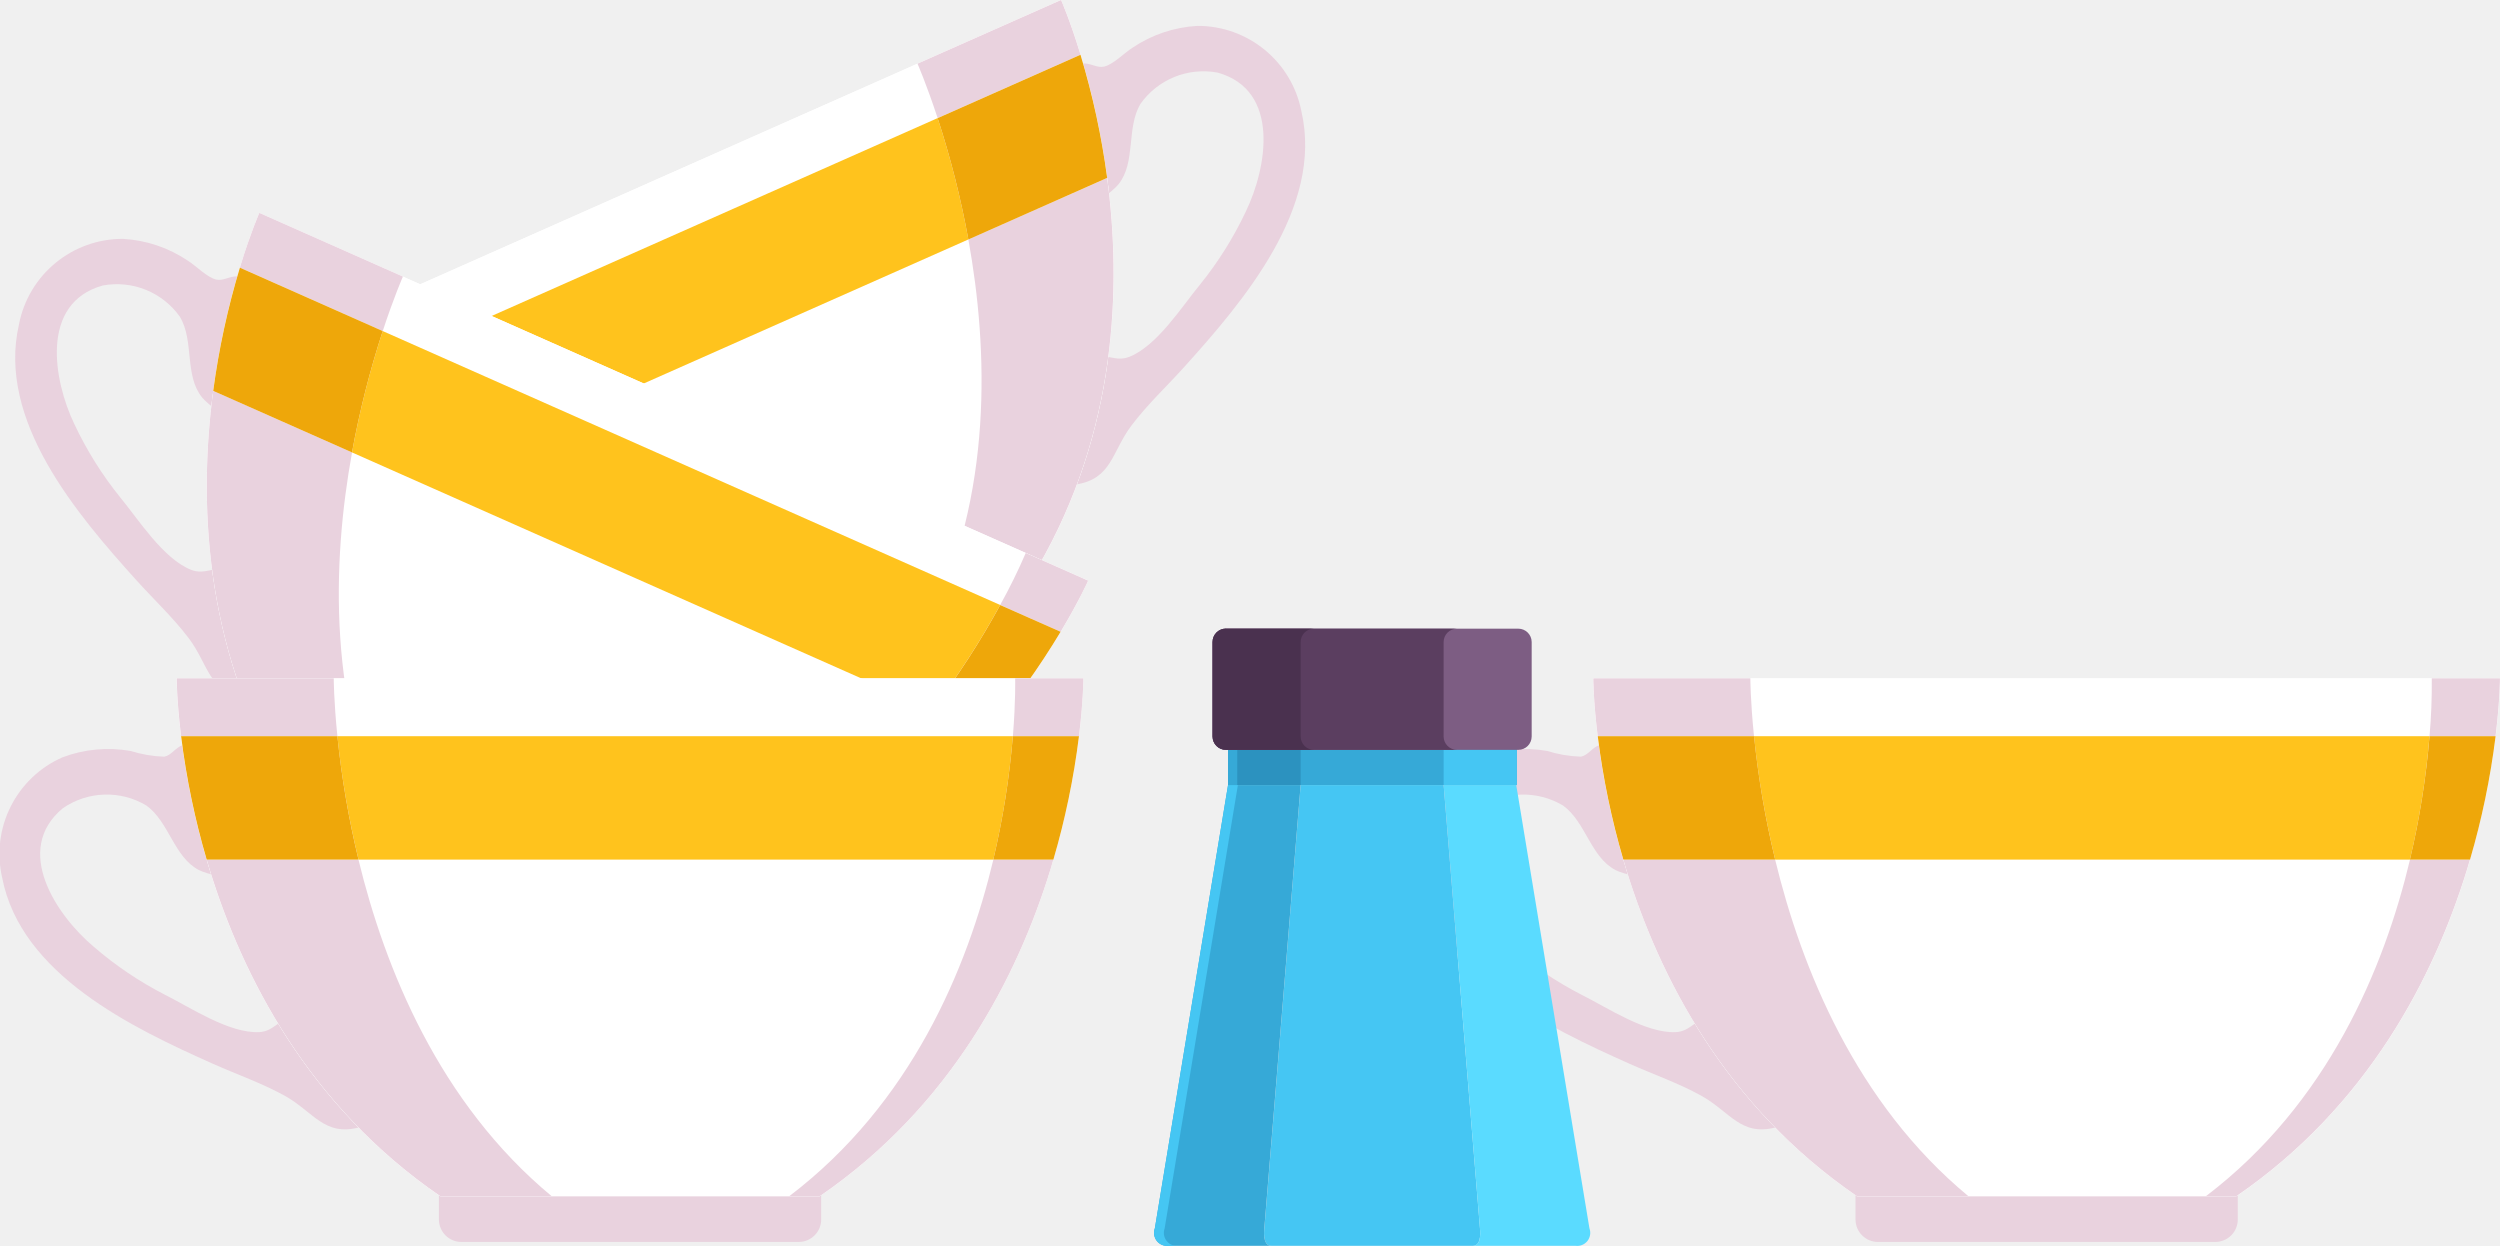
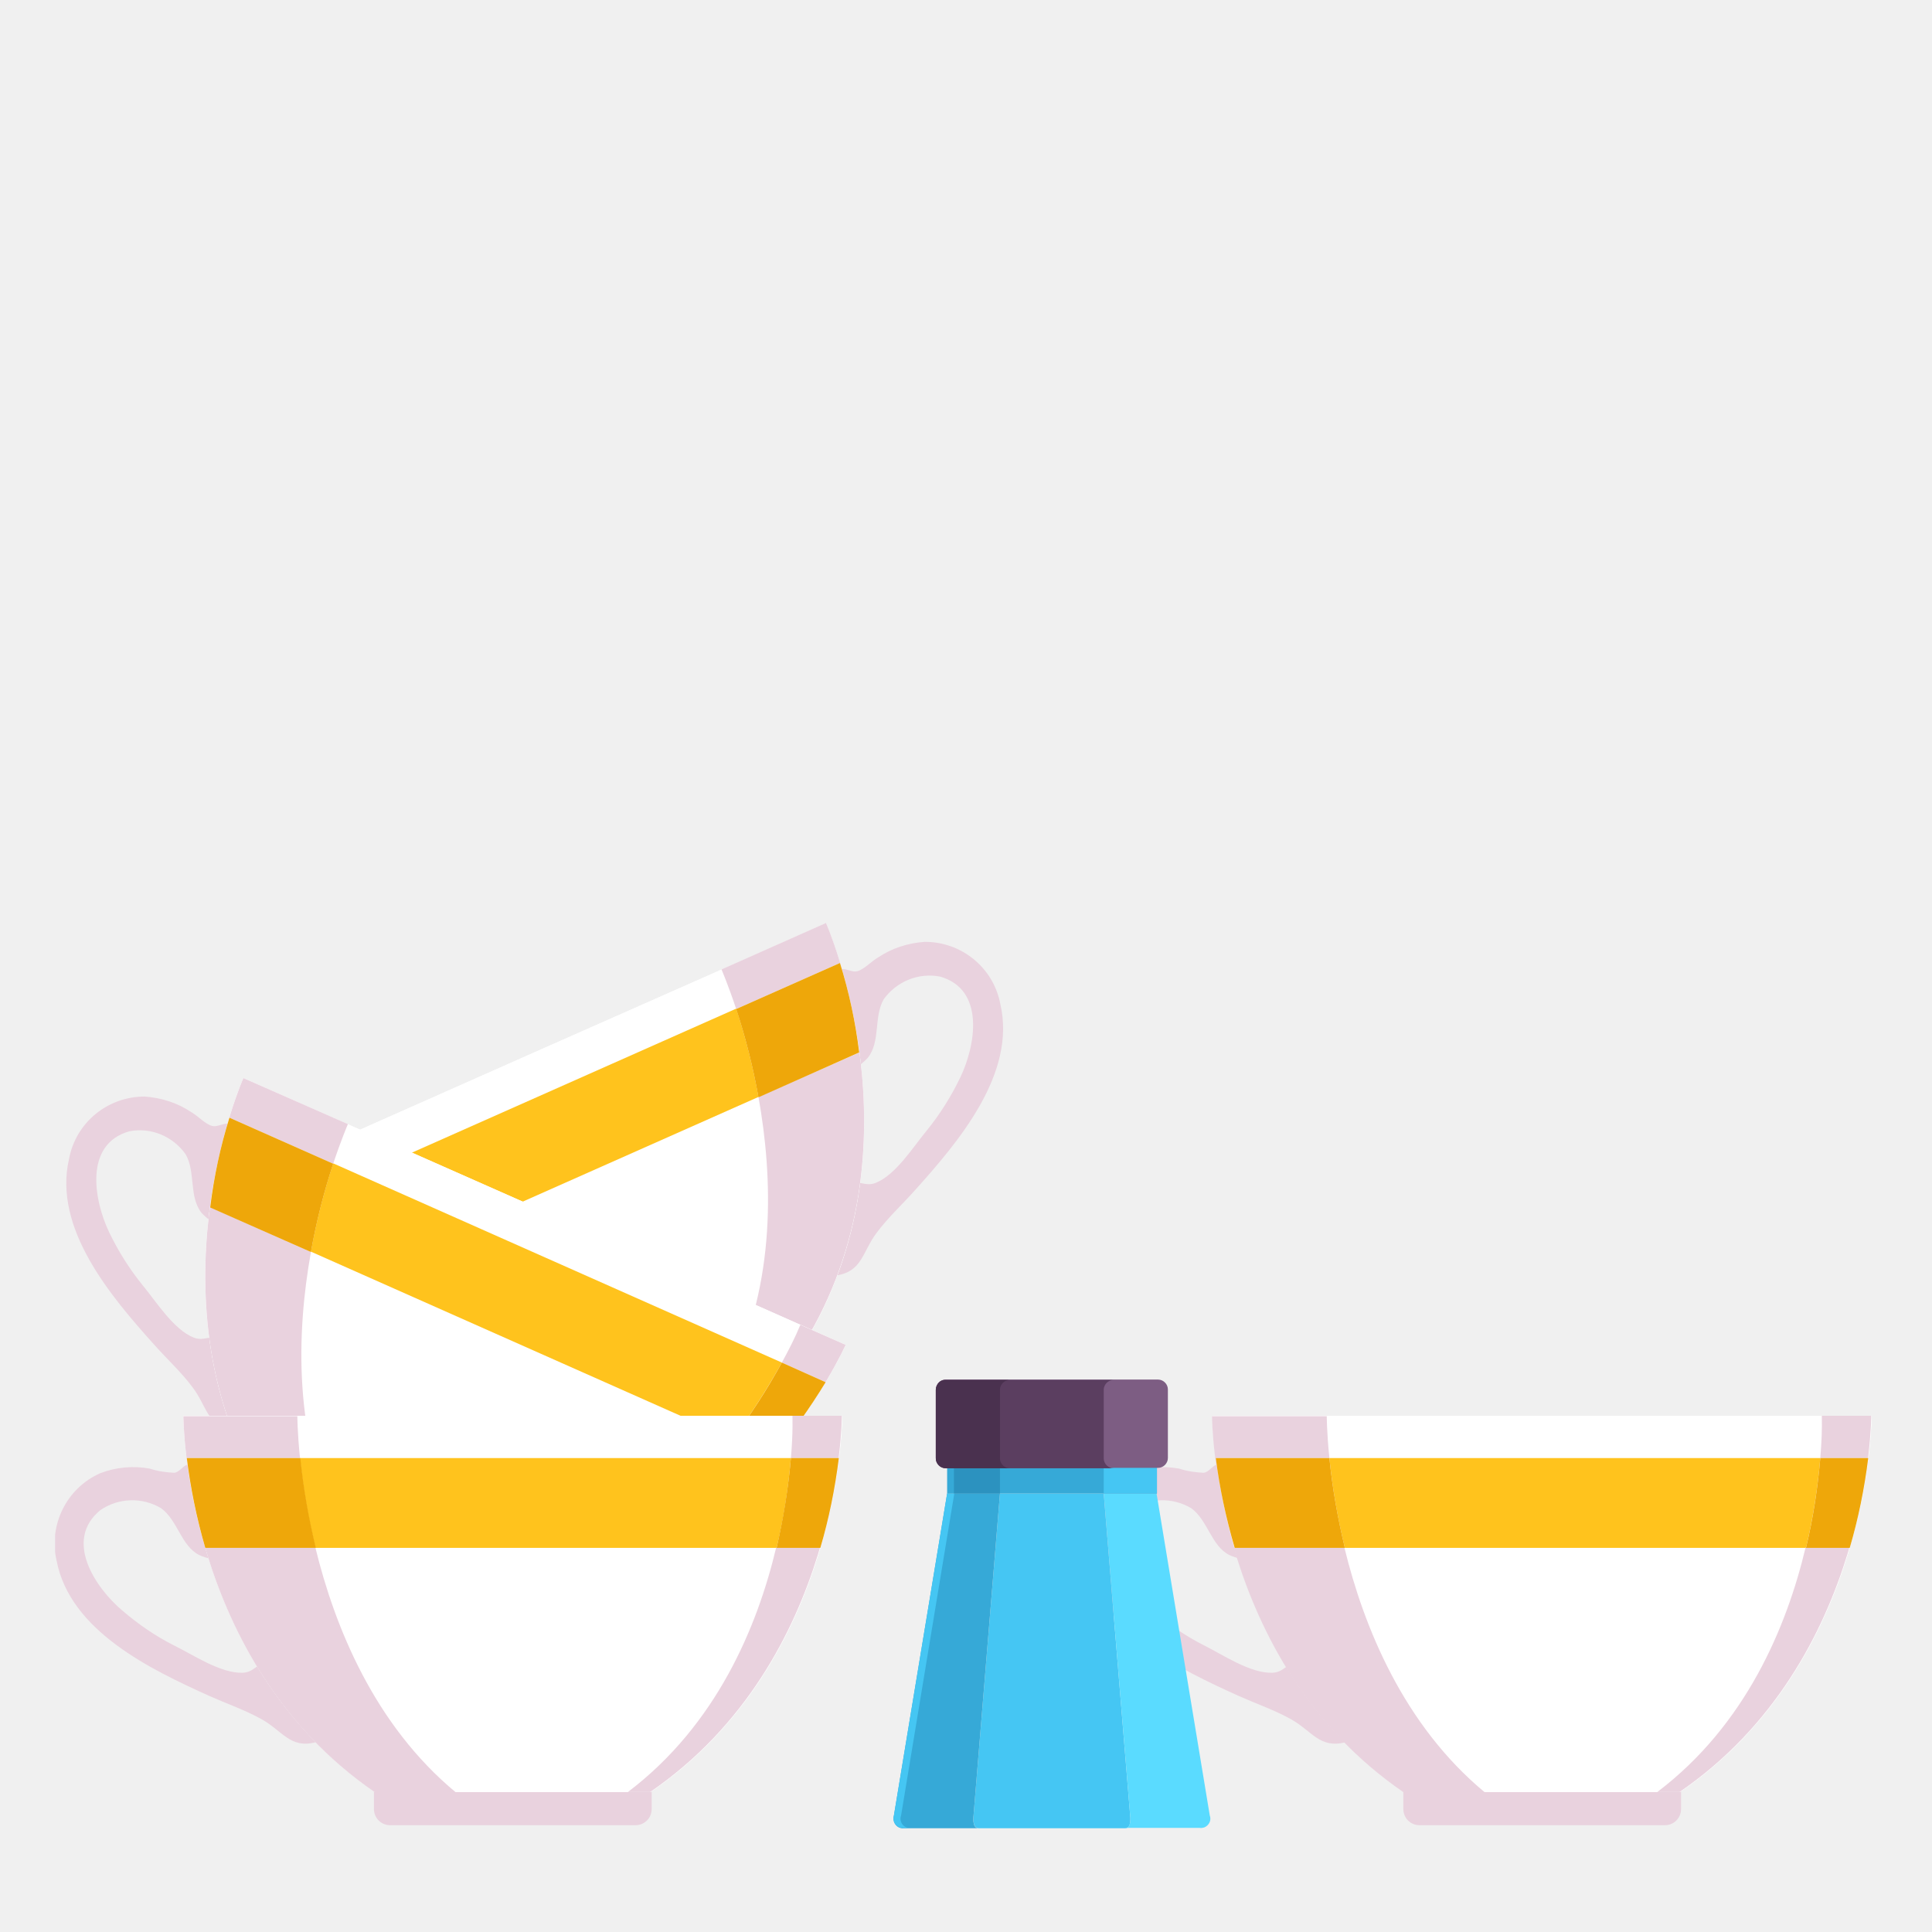
- <svg xmlns="http://www.w3.org/2000/svg" viewBox="0 0 185 92.189">
-   <defs>
-     <clipPath id="clip-path">
-       <rect id="Rectangle_11820" data-name="Rectangle 11820" width="185" height="92.189" fill="none" />
-     </clipPath>
-   </defs>
-   <g id="Group_18194" data-name="Group 18194" transform="translate(0 0)">
-     <g id="Group_18193" data-name="Group 18193" transform="translate(0 0)" clip-path="url(#clip-path)">
-       <path id="Path_22133" data-name="Path 22133" d="M27.328,3.406c.588-.043,1.059.354,1.585.234.686-.157,1.5-1.019,2.108-1.4A9.539,9.539,0,0,1,35.816.627a7.809,7.809,0,0,1,7.7,6.327c1.643,7.118-4.305,14.076-8.688,18.933-1.283,1.422-2.717,2.764-3.871,4.29-1.49,1.97-1.449,3.97-4.127,4.385q.286-3.9.579-7.8c.086-1.157-.191-1.425.729-1.668s1.634.422,2.644.022c2.068-.822,3.89-3.724,5.226-5.339a26.811,26.811,0,0,0,3.407-5.438c1.545-3.207,2.57-8.946-2.093-10.254A5.71,5.71,0,0,0,31.6,6.406c-1.056,1.794-.311,4.321-1.628,5.952-.351.437-1.988,1.8-2.644,1.539-.52-.209-1.563-3.37-1.726-3.936a7.648,7.648,0,0,1,1.73-6.555" transform="translate(52.788 1.289)" fill="#e9d2de" />
-       <path id="Path_22134" data-name="Path 22134" d="M42.55,19.144,19.725,29.269a1.665,1.665,0,0,1-2.191-.843l-1.206-2.717a1.667,1.667,0,0,1,.846-2.191L40,13.39a1.662,1.662,0,0,1,2.188.846l1.206,2.717a1.664,1.664,0,0,1-.843,2.191" transform="translate(33.627 27.521)" fill="#e9d2de" />
-       <path id="Path_22135" data-name="Path 22135" d="M36.945,13.295l-1.391.619L5.585,27.208S15.7,50.018,38.954,54.327c4.056-1.8,9.589-4.256,12.141-5.386l1.388-.619c2.551-1.129,8.085-3.585,12.141-5.386C77.035,22.81,66.916,0,66.916,0Z" transform="translate(11.603 -0.001)" fill="#fff" />
-       <path id="Path_22136" data-name="Path 22136" d="M36.945,13.295l-1.391.619L5.585,27.208S15.7,50.018,38.954,54.327c4.056-1.8,9.589-4.256,12.141-5.386l1.388-.619c2.551-1.129,8.085-3.585,12.141-5.386C77.035,22.81,66.916,0,66.916,0Z" transform="translate(11.603 -0.001)" fill="#fff" />
-       <path id="Path_22137" data-name="Path 22137" d="M7.7,23.111a61.3,61.3,0,0,0,5.029,7.758L55.665,11.82A68.476,68.476,0,0,0,53.39,2.84Z" transform="translate(15.995 5.899)" fill="#ffc31d" />
-       <path id="Path_22138" data-name="Path 22138" d="M7.624,14.011l4.465-1.982A42.885,42.885,0,0,1,10.2,8.176L5.584,10.223S15.7,33.036,38.953,37.341c.656-.289,1.351-.6,2.062-.914-11.02-2.61-18.874-10.051-23.9-16.64l-4.065,1.8a57.44,57.44,0,0,1-5.429-7.58" transform="translate(11.601 16.984)" fill="#e9d2de" />
-       <path id="Path_22139" data-name="Path 22139" d="M6.247,11.41a57.44,57.44,0,0,0,5.429,7.58l4.065-1.8a62.1,62.1,0,0,1-5.029-7.758Z" transform="translate(12.978 19.585)" fill="#eea70a" />
-       <path id="Path_22140" data-name="Path 22140" d="M22.062,4.712s.659,1.5,1.49,4.028L34.12,4.053A57.95,57.95,0,0,1,36.1,13.165L25.826,17.72c1.474,8.146,1.837,18.89-2.97,28.559,2.447-1.083,5.226-2.317,7.534-3.342C42.8,22.81,32.685,0,32.685,0Z" transform="translate(45.833 -0.001)" fill="#e9d2de" />
-       <path id="Path_22141" data-name="Path 22141" d="M33.117,1.317,22.546,6.007a68.348,68.348,0,0,1,2.274,8.98l10.27-4.558a57.722,57.722,0,0,0-1.973-9.112" transform="translate(46.839 2.735)" fill="#eea70a" />
-       <path id="Path_22142" data-name="Path 22142" d="M47.582,17.917c-.557.2-.825.751-1.357.856a9.239,9.239,0,0,1-2.49-.422,9.567,9.567,0,0,0-5.041.468,7.812,7.812,0,0,0-4.472,8.906c1.385,7.171,9.642,11.119,15.621,13.784,1.748.779,3.6,1.422,5.275,2.348,2.163,1.2,2.936,3.044,5.555,2.339q-1.846-3.453-3.7-6.9c-.548-1.025-.4-1.382-1.342-1.231s-1.323,1.049-2.41,1.093C51,39.244,48.16,37.33,46.286,36.4a26.723,26.723,0,0,1-5.318-3.591c-2.714-2.3-5.98-7.134-2.247-10.22a5.711,5.711,0,0,1,6.177-.2c1.69,1.213,2.037,3.825,3.9,4.782.5.259,2.548.843,3.041.335.391-.4.065-3.715-.018-4.3a7.651,7.651,0,0,0-4.238-5.29" transform="translate(70.766 37.221)" fill="#e9d2de" />
-       <path id="Path_22143" data-name="Path 22143" d="M46.276,34.112H71.246a1.663,1.663,0,0,0,1.659-1.659V29.478a1.661,1.661,0,0,0-1.659-1.659H46.276a1.661,1.661,0,0,0-1.659,1.659v2.976a1.663,1.663,0,0,0,1.659,1.659" transform="translate(92.691 57.792)" fill="#e9d2de" />
-       <path id="Path_22144" data-name="Path 22144" d="M71.1,16.311h34.308s0,24.955-19.505,38.321H57.82C38.312,41.266,38.312,16.311,38.312,16.311Z" transform="translate(79.593 33.885)" fill="#fff" />
-       <path id="Path_22145" data-name="Path 22145" d="M71.1,16.311h34.308s0,24.955-19.505,38.321H57.82C38.312,41.266,38.312,16.311,38.312,16.311Z" transform="translate(79.593 33.885)" fill="#fff" />
-       <path id="Path_22146" data-name="Path 22146" d="M92.164,17.7a61.8,61.8,0,0,1-1.449,9.131H43.742A68.548,68.548,0,0,1,42.176,17.7Z" transform="translate(87.62 36.779)" fill="#ffc31d" />
-       <path id="Path_22147" data-name="Path 22147" d="M74.478,20.6h-4.89a42.782,42.782,0,0,0,.166-4.287H74.8s0,24.955-19.505,38.318H53.043c9.017-6.854,13.178-16.84,15.1-24.9h4.447A57.882,57.882,0,0,0,74.478,20.6" transform="translate(110.196 33.885)" fill="#e9d2de" />
-       <path id="Path_22148" data-name="Path 22148" d="M64.288,17.7a57.88,57.88,0,0,1-1.893,9.131H57.948A61.8,61.8,0,0,0,59.4,17.7Z" transform="translate(120.386 36.779)" fill="#eea70a" />
-       <path id="Path_22149" data-name="Path 22149" d="M49.933,16.311s0,1.634.271,4.287H38.638a57.519,57.519,0,0,0,1.9,9.131H51.767c1.951,8.045,5.98,18.013,14.295,24.9H57.817C38.312,41.266,38.312,16.311,38.312,16.311Z" transform="translate(79.593 33.885)" fill="#e9d2de" />
-       <path id="Path_22150" data-name="Path 22150" d="M38.419,17.7H49.984a67.974,67.974,0,0,0,1.563,9.131H40.312A57.879,57.879,0,0,1,38.419,17.7" transform="translate(79.815 36.779)" fill="#eea70a" />
-       <path id="Path_22151" data-name="Path 22151" d="M16.832,8.527c-.588-.043-1.059.354-1.585.234-.686-.157-1.5-1.022-2.108-1.4A9.539,9.539,0,0,0,8.345,5.748a7.809,7.809,0,0,0-7.7,6.327C-1,19.193,4.95,26.148,9.333,31.008c1.283,1.422,2.717,2.764,3.871,4.287,1.49,1.973,1.449,3.973,4.127,4.388q-.286-3.9-.579-7.8c-.086-1.157.191-1.425-.729-1.668s-1.634.422-2.644.022c-2.068-.822-3.89-3.724-5.226-5.339a26.811,26.811,0,0,1-3.407-5.438C3.2,16.248,2.177,10.509,6.84,9.2a5.71,5.71,0,0,1,5.724,2.327c1.056,1.794.311,4.321,1.628,5.952.351.437,1.988,1.8,2.64,1.539.523-.209,1.566-3.37,1.73-3.936a7.646,7.646,0,0,0-1.73-6.555" transform="translate(0.759 11.928)" fill="#e9d2de" />
-       <path id="Path_22152" data-name="Path 22152" d="M7.662,24.264,30.487,34.389a1.665,1.665,0,0,0,2.191-.843l1.206-2.72a1.664,1.664,0,0,0-.846-2.188L10.213,18.51a1.662,1.662,0,0,0-2.188.846L6.818,22.073a1.664,1.664,0,0,0,.843,2.191" transform="translate(13.868 38.158)" fill="#e9d2de" />
-       <path id="Path_22153" data-name="Path 22153" d="M38.832,18.416l1.391.619L70.192,32.329S60.073,55.139,36.823,59.448c-4.056-1.8-9.589-4.256-12.141-5.386l-1.388-.619c-2.551-1.129-8.085-3.585-12.141-5.386C-1.258,27.931,8.86,5.121,8.86,5.121Z" transform="translate(10.331 10.638)" fill="#fff" />
-       <path id="Path_22154" data-name="Path 22154" d="M38.832,18.416l1.391.619L70.192,32.329S60.073,55.139,36.823,59.448c-4.056-1.8-9.589-4.256-12.141-5.386l-1.388-.619c-2.551-1.129-8.085-3.585-12.141-5.386C-1.258,27.931,8.86,5.121,8.86,5.121Z" transform="translate(10.331 10.638)" fill="#fff" />
-       <path id="Path_22155" data-name="Path 22155" d="M56.43,28.232A61.647,61.647,0,0,1,51.4,35.991L8.464,16.941a68.477,68.477,0,0,1,2.274-8.98Z" transform="translate(17.584 16.538)" fill="#ffc31d" />
-       <path id="Path_22156" data-name="Path 22156" d="M48.046,19.131l-4.472-1.982A42.885,42.885,0,0,0,45.467,13.3l4.616,2.047S39.964,38.156,16.714,42.461c-.656-.289-1.351-.6-2.062-.914,11.024-2.61,18.877-10.051,23.9-16.64l4.062,1.8a57.566,57.566,0,0,0,5.435-7.58" transform="translate(30.439 27.621)" fill="#e9d2de" />
-       <path id="Path_22157" data-name="Path 22157" d="M31.914,16.53a57.566,57.566,0,0,1-5.435,7.58l-4.062-1.8a61.672,61.672,0,0,0,5.026-7.758Z" transform="translate(46.571 30.222)" fill="#eea70a" />
-       <path id="Path_22158" data-name="Path 22158" d="M19.484,9.832s-.662,1.5-1.493,4.032L7.42,9.173a58.113,58.113,0,0,0-1.97,9.112l10.27,4.558c-1.477,8.143-1.84,18.89,2.967,28.556l-7.534-3.342C-1.258,27.93,8.86,5.12,8.86,5.12Z" transform="translate(10.331 10.635)" fill="#e9d2de" />
-       <path id="Path_22159" data-name="Path 22159" d="M7.1,6.437l10.571,4.69a68.349,68.349,0,0,0-2.274,8.98L5.127,15.553A58.041,58.041,0,0,1,7.1,6.437" transform="translate(10.651 13.372)" fill="#eea70a" />
-       <path id="Path_22160" data-name="Path 22160" d="M13.516,17.917c-.557.2-.825.751-1.354.856a9.241,9.241,0,0,1-2.493-.422,9.573,9.573,0,0,0-5.041.468A7.81,7.81,0,0,0,.16,27.725C1.541,34.9,9.8,38.844,15.778,41.509c1.748.779,3.6,1.422,5.278,2.348,2.16,1.2,2.933,3.044,5.552,2.339q-1.846-3.453-3.7-6.9c-.548-1.025-.4-1.382-1.342-1.231s-1.323,1.049-2.41,1.093c-2.222.086-5.066-1.828-6.94-2.761A26.723,26.723,0,0,1,6.9,32.806c-2.714-2.3-5.98-7.134-2.247-10.22a5.711,5.711,0,0,1,6.177-.2c1.69,1.213,2.037,3.825,3.9,4.782.5.259,2.551.843,3.041.335.394-.4.065-3.715-.018-4.3a7.635,7.635,0,0,0-4.238-5.29" transform="translate(0 37.221)" fill="#e9d2de" />
-       <path id="Path_22161" data-name="Path 22161" d="M12.213,34.112H37.183a1.663,1.663,0,0,0,1.659-1.659V29.478a1.661,1.661,0,0,0-1.659-1.659H12.213a1.661,1.661,0,0,0-1.659,1.659v2.976a1.663,1.663,0,0,0,1.659,1.659" transform="translate(21.926 57.792)" fill="#e9d2de" />
-       <path id="Path_22162" data-name="Path 22162" d="M37.036,16.311H71.343s0,24.955-19.505,38.321H23.756C4.248,41.266,4.248,16.311,4.248,16.311Z" transform="translate(8.825 33.885)" fill="#fff" />
-       <path id="Path_22163" data-name="Path 22163" d="M37.036,16.311H71.343s0,24.955-19.505,38.321H23.756C4.248,41.266,4.248,16.311,4.248,16.311Z" transform="translate(8.825 33.885)" fill="#fff" />
-       <path id="Path_22164" data-name="Path 22164" d="M58.1,17.7a61.8,61.8,0,0,1-1.449,9.131H9.678A68.547,68.547,0,0,1,8.112,17.7Z" transform="translate(16.853 36.779)" fill="#ffc31d" />
-       <path id="Path_22165" data-name="Path 22165" d="M40.414,20.6h-4.89c.215-2.653.169-4.287.169-4.287H40.74s0,24.955-19.505,38.318H18.979c9.017-6.854,13.178-16.84,15.1-24.9h4.447A57.879,57.879,0,0,0,40.414,20.6" transform="translate(39.429 33.885)" fill="#e9d2de" />
-       <path id="Path_22166" data-name="Path 22166" d="M30.224,17.7a57.88,57.88,0,0,1-1.893,9.131H23.884A61.8,61.8,0,0,0,25.333,17.7Z" transform="translate(49.619 36.779)" fill="#eea70a" />
-       <path id="Path_22167" data-name="Path 22167" d="M15.87,16.311s0,1.634.271,4.287H4.575a57.81,57.81,0,0,0,1.893,9.131H17.7c1.951,8.045,5.98,18.013,14.292,24.9H23.754C4.249,41.266,4.249,16.311,4.249,16.311Z" transform="translate(8.827 33.885)" fill="#e9d2de" />
-       <path id="Path_22168" data-name="Path 22168" d="M4.355,17.7H15.92a67.972,67.972,0,0,0,1.563,9.131H6.248A57.879,57.879,0,0,1,4.355,17.7" transform="translate(9.047 36.779)" fill="#eea70a" />
-       <path id="Path_22169" data-name="Path 22169" d="M30.417,51.678l2.687-32.8h10.58l2.687,32.8s.185,1.293-.514,1.293H30.931c-.7,0-.514-1.293-.514-1.293" transform="translate(63.145 39.218)" fill="#45c6f3" />
-       <path id="Path_22170" data-name="Path 22170" d="M37.4,51.678l-2.687-32.8h5.373l5.416,32.8a.965.965,0,0,1-1.037,1.293h-7.58c.7,0,.514-1.293.514-1.293" transform="translate(72.116 39.218)" fill="#5adbff" />
-       <path id="Path_22171" data-name="Path 22171" d="M27.8,51.678l5.416-32.8h5.373L35.9,51.678s-.182,1.293.517,1.293H28.835A.966.966,0,0,1,27.8,51.678" transform="translate(57.658 39.218)" fill="#36a9d7" />
-       <path id="Path_22172" data-name="Path 22172" d="M27.8,51.678l5.416-32.8h.729l-5.419,32.8a.967.967,0,0,0,1.04,1.293h-.729A.966.966,0,0,1,27.8,51.678" transform="translate(57.658 39.218)" fill="#45c6f3" />
-       <rect id="Rectangle_11817" data-name="Rectangle 11817" width="21.373" height="5.213" transform="translate(90.872 52.88)" fill="#36a9d7" />
-       <rect id="Rectangle_11818" data-name="Rectangle 11818" width="4.69" height="5.213" transform="translate(91.558 52.88)" fill="#2c92bf" />
-       <rect id="Rectangle_11819" data-name="Rectangle 11819" width="5.416" height="5.213" transform="translate(106.829 52.88)" fill="#45c6f3" />
-       <path id="Path_22173" data-name="Path 22173" d="M30.145,24.085H51.783a.991.991,0,0,0,.988-.988V16.108a.992.992,0,0,0-.988-.991H30.145a.992.992,0,0,0-.988.991V23.1a.991.991,0,0,0,.988.988" transform="translate(60.573 31.404)" fill="#7d5d83" />
-       <path id="Path_22174" data-name="Path 22174" d="M30.145,15.117h17.1a.994.994,0,0,0-.991.988v6.989a.994.994,0,0,0,.991.991h-17.1a.992.992,0,0,1-.988-.991V16.1a.991.991,0,0,1,.988-.988" transform="translate(60.573 31.404)" fill="#5b3e60" />
-       <path id="Path_22175" data-name="Path 22175" d="M30.145,15.117h6.518a.991.991,0,0,0-.988.988v6.989a.992.992,0,0,0,.988.991H30.145a.992.992,0,0,1-.988-.991V16.1a.991.991,0,0,1,.988-.988" transform="translate(60.573 31.404)" fill="#4a314f" />
+ <svg xmlns="http://www.w3.org/2000/svg" xmlns:xlink="http://www.w3.org/1999/xlink" x="0px" y="0px" width="512px" height="512px" viewBox="0 0 512 512" style="enable-background:new 0 0 512 512;" xml:space="preserve">
+   <style type="text/css">
+ 	.st0{clip-path:url(#SVGID_2_);}
+ 	.st1{fill:#E9D2DE;}
+ 	.st2{fill:#FFFFFF;}
+ 	.st3{fill:#FFC31D;}
+ 	.st4{fill:#EEA70A;}
+ 	.st5{fill:#45C6F3;}
+ 	.st6{fill:#5ADBFF;}
+ 	.st7{fill:#36A9D7;}
+ 	.st8{fill:#2C92BF;}
+ 	.st9{fill:#7D5D83;}
+ 	.st10{fill:#5B3E60;}
+ 	.st11{fill:#4A314F;}
+ </style>
+   <g id="Group_18194" transform="translate(0 0)">
+     <g>
+       <defs>
+         <rect id="SVGID_1_" x="14.6" y="244.6" width="481.4" height="239.9" />
+       </defs>
+       <clipPath id="SVGID_2_">
+         <use xlink:href="#SVGID_1_" style="overflow:visible;" />
+       </clipPath>
+       <g id="Group_18193" transform="translate(0 0)" class="st0">
+         <path id="Path_22133" class="st1" d="M223,256.8c1.5-0.1,2.8,0.9,4.1,0.6c1.8-0.4,3.9-2.7,5.5-3.6c3.7-2.5,8-3.9,12.5-4.2     c9.8,0,18.2,6.9,20,16.5c4.3,18.5-11.2,36.6-22.6,49.3c-3.3,3.7-7.1,7.2-10.1,11.2c-3.9,5.1-3.8,10.3-10.7,11.4     c0.5-6.8,1-13.5,1.5-20.3c0.2-3-0.5-3.7,1.9-4.3s4.3,1.1,6.9,0.1c5.4-2.1,10.1-9.7,13.6-13.9c3.5-4.3,6.5-9.1,8.9-14.1     c4-8.3,6.7-23.3-5.4-26.7c-5.7-1.1-11.5,1.3-14.9,6c-2.7,4.7-0.8,11.2-4.2,15.5c-0.9,1.1-5.2,4.7-6.9,4     c-1.4-0.5-4.1-8.8-4.5-10.2C217.3,267.8,219,261.5,223,256.8" />
+         <path id="Path_22134" class="st1" d="M212.8,366l-59.4,26.3c-2.2,1-4.7,0-5.7-2.2l-3.1-7.1c-1-2.2,0-4.7,2.2-5.7l59.4-26.4     c2.2-1,4.7,0,5.7,2.2l3.1,7.1C215.9,362.5,215,365.1,212.8,366" />
+         <path id="Path_22135" class="st2" d="M140.9,279.2l-3.6,1.6l-78,34.6c0,0,26.3,59.3,86.8,70.6c10.6-4.7,24.9-11.1,31.6-14     l3.6-1.6c6.6-2.9,21-9.3,31.6-14c32.3-52.4,6-111.7,6-111.7L140.9,279.2z" />
+         <path id="Path_22136" class="st2" d="M140.9,279.2l-3.6,1.6l-78,34.6c0,0,26.3,59.3,86.8,70.6c10.6-4.7,24.9-11.1,31.6-14     l3.6-1.6c6.6-2.9,21-9.3,31.6-14c32.3-52.4,6-111.7,6-111.7L140.9,279.2z" />
+         <path id="Path_22137" class="st3" d="M76.2,320.1c3.8,7,8.2,13.8,13.1,20.2L201,290.7c-1.4-7.9-3.4-15.7-5.9-23.4L76.2,320.1z" />
+         <path id="Path_22138" class="st1" d="M64.6,325.3l11.6-5.2c-1.8-3.3-3.4-6.6-4.9-10l-12,5.3c0,0,26.3,59.4,86.8,70.6     c1.7-0.8,3.5-1.6,5.4-2.4c-28.7-6.8-49.1-26.2-62.2-43.3L78.7,345C73.5,338.8,68.8,332.2,64.6,325.3" />
+         <path id="Path_22139" class="st4" d="M64.6,325.3c4.2,6.9,8.9,13.5,14.1,19.7l10.6-4.7c-4.9-6.4-9.2-13.1-13.1-20.2L64.6,325.3z" />
+         <path id="Path_22140" class="st1" d="M191.2,256.9c0,0,1.7,3.9,3.9,10.5l27.5-12.2c2.4,7.8,4.1,15.7,5.2,23.7L201,290.7     c3.8,21.2,4.8,49.1-7.7,74.3c6.4-2.8,13.6-6,19.6-8.7c32.3-52.4,6-111.7,6-111.7L191.2,256.9z" />
+         <path id="Path_22141" class="st4" d="M222.6,255.2l-27.5,12.2c2.5,7.6,4.5,15.5,5.9,23.4l26.7-11.9     C226.7,270.8,225,262.9,222.6,255.2" />
+         <path id="Path_22142" class="st1" d="M322.5,388.1c-1.4,0.5-2.1,2-3.5,2.2c-2.2-0.1-4.4-0.4-6.5-1.1c-4.4-0.8-8.9-0.4-13.1,1.2     c-8.9,3.9-13.8,13.7-11.6,23.2c3.6,18.7,25.1,28.9,40.6,35.9c4.5,2,9.4,3.7,13.7,6.1c5.6,3.1,7.6,7.9,14.5,6.1     c-3.2-6-6.4-12-9.6-18c-1.4-2.7-1-3.6-3.5-3.2s-3.4,2.7-6.3,2.8c-5.8,0.2-13.2-4.8-18-7.2c-5-2.5-9.6-5.7-13.8-9.3     c-7.1-6-15.6-18.6-5.8-26.6c4.8-3.3,11.1-3.5,16.1-0.5c4.4,3.2,5.3,10,10.1,12.4c1.3,0.7,6.6,2.2,7.9,0.9c1-1,0.2-9.7,0-11.2     C332.2,395.8,328.1,390.7,322.5,388.1" />
+         <path id="Path_22143" class="st1" d="M376.2,483.7h65c2.4,0,4.3-1.9,4.3-4.3v-7.7c0-2.4-1.9-4.3-4.3-4.3h-65     c-2.4,0-4.3,1.9-4.3,4.3v7.7C371.9,481.8,373.8,483.7,376.2,483.7" />
+         <path id="Path_22144" class="st2" d="M406.7,375.2h89.3c0,0,0,64.9-50.8,99.7h-73.1c-50.8-34.8-50.8-99.7-50.8-99.7H406.7z" />
+         <path id="Path_22145" class="st2" d="M406.7,375.2h89.3c0,0,0,64.9-50.8,99.7h-73.1c-50.8-34.8-50.8-99.7-50.8-99.7H406.7z" />
+         <path id="Path_22146" class="st3" d="M482.4,386.4c-0.7,8-1.9,15.9-3.8,23.8H356.4c-1.9-7.8-3.3-15.8-4.1-23.8H482.4z" />
+         <path id="Path_22147" class="st1" d="M495.1,386.4h-12.7c0.3-3.7,0.5-7.4,0.4-11.2h13.1c0,0,0,64.9-50.8,99.7h-5.9     c23.5-17.8,34.3-43.8,39.3-64.8h11.6C492.4,402.4,494.1,394.4,495.1,386.4" />
+         <path id="Path_22148" class="st4" d="M495.1,386.4c-1,8-2.6,16-4.9,23.8h-11.6c1.9-7.8,3.1-15.8,3.8-23.8H495.1z" />
+         <path id="Path_22149" class="st1" d="M351.6,375.2c0,0,0,4.3,0.7,11.2h-30.1c1,8,2.7,16,4.9,23.8h29.2     c5.1,20.9,15.6,46.9,37.2,64.8h-21.5c-50.8-34.8-50.8-99.7-50.8-99.7H351.6z" />
+         <path id="Path_22150" class="st4" d="M322.2,386.4h30.1c0.8,8,2.2,15.9,4.1,23.8h-29.2C324.9,402.3,323.2,394.4,322.2,386.4" />
+         <path id="Path_22151" class="st1" d="M60.4,297.8c-1.5-0.1-2.8,0.9-4.1,0.6c-1.8-0.4-3.9-2.7-5.5-3.6c-3.7-2.5-8-3.9-12.5-4.2     c-9.8,0-18.2,6.9-20,16.5c-4.3,18.5,11.2,36.6,22.6,49.3c3.3,3.7,7.1,7.2,10.1,11.2c3.9,5.1,3.8,10.3,10.7,11.4     c-0.5-6.8-1-13.5-1.5-20.3c-0.2-3,0.5-3.7-1.9-4.3s-4.3,1.1-6.9,0.1c-5.4-2.1-10.1-9.7-13.6-13.9c-3.5-4.3-6.5-9.1-8.9-14.1     c-4-8.4-6.7-23.3,5.4-26.7c5.7-1.1,11.5,1.3,14.9,6.1c2.7,4.7,0.8,11.2,4.2,15.5c0.9,1.1,5.2,4.7,6.9,4c1.4-0.5,4.1-8.8,4.5-10.2     C66.1,308.8,64.4,302.5,60.4,297.8" />
+         <path id="Path_22152" class="st1" d="M70.6,407l59.4,26.3c2.2,1,4.7,0,5.7-2.2l3.1-7.1c1-2.2,0-4.7-2.2-5.7l-59.4-26.4     c-2.2-1-4.7,0-5.7,2.2l-3.1,7.1C67.4,403.5,68.4,406.1,70.6,407" />
+         <path id="Path_22153" class="st2" d="M142.5,320.2l3.6,1.6l78,34.6c0,0-26.3,59.3-86.8,70.6c-10.6-4.7-24.9-11.1-31.6-14     l-3.6-1.6c-6.6-2.9-21-9.3-31.6-14c-32.3-52.4-6-111.7-6-111.7L142.5,320.2z" />
+         <path id="Path_22154" class="st2" d="M142.5,320.2l3.6,1.6l78,34.6c0,0-26.3,59.3-86.8,70.6c-10.6-4.7-24.9-11.1-31.6-14     l-3.6-1.6c-6.6-2.9-21-9.3-31.6-14c-32.3-52.4-6-111.7-6-111.7L142.5,320.2z" />
+         <path id="Path_22155" class="st3" d="M207.2,361.1c-3.9,7-8.2,13.8-13.1,20.2L82.4,331.7c1.4-7.9,3.4-15.7,5.9-23.4L207.2,361.1z     " />
+         <path id="Path_22156" class="st1" d="M218.8,366.3l-11.6-5.2c1.8-3.3,3.5-6.6,4.9-10l12,5.3c0,0-26.3,59.3-86.8,70.5     c-1.7-0.8-3.5-1.6-5.4-2.4c28.7-6.8,49.1-26.2,62.2-43.3l10.6,4.7C209.9,379.8,214.6,373.2,218.8,366.3" />
+         <path id="Path_22157" class="st4" d="M218.8,366.3c-4.2,6.9-8.9,13.5-14.1,19.7l-10.6-4.7c4.9-6.4,9.2-13.1,13.1-20.2     L218.8,366.3z" />
+         <path id="Path_22158" class="st1" d="M92.2,297.9c0,0-1.7,3.9-3.9,10.5l-27.5-12.2c-2.3,7.8-4.1,15.7-5.1,23.7l26.7,11.9     c-3.8,21.2-4.8,49.1,7.7,74.3l-19.6-8.7c-32.3-52.4-6-111.7-6-111.7L92.2,297.9z" />
+         <path id="Path_22159" class="st4" d="M60.8,296.2l27.5,12.2c-2.5,7.6-4.5,15.5-5.9,23.4l-26.7-11.8     C56.7,311.8,58.4,303.9,60.8,296.2" />
+         <path id="Path_22160" class="st1" d="M49.7,388.1c-1.4,0.5-2.1,2-3.5,2.2c-2.2-0.1-4.4-0.4-6.5-1.1c-4.4-0.8-8.9-0.4-13.1,1.2     c-8.9,3.9-13.8,13.7-11.6,23.2c3.6,18.7,25.1,28.9,40.6,35.9c4.5,2,9.4,3.7,13.7,6.1c5.6,3.1,7.6,7.9,14.4,6.1     c-3.2-6-6.4-12-9.6-18c-1.4-2.7-1-3.6-3.5-3.2s-3.4,2.7-6.3,2.8c-5.8,0.2-13.2-4.8-18.1-7.2c-5-2.5-9.6-5.7-13.8-9.3     c-7.1-6-15.6-18.6-5.8-26.6c4.8-3.3,11.1-3.5,16.1-0.5c4.4,3.2,5.3,10,10.1,12.4c1.3,0.7,6.6,2.2,7.9,0.9c1-1,0.2-9.7,0-11.2     C59.4,395.8,55.4,390.7,49.7,388.1" />
+         <path id="Path_22161" class="st1" d="M103.4,483.7h65c2.4,0,4.3-1.9,4.3-4.3v-7.7c0-2.4-1.9-4.3-4.3-4.3h-65     c-2.4,0-4.3,1.9-4.3,4.3v7.7C99.1,481.8,101,483.7,103.4,483.7" />
+         <path id="Path_22162" class="st2" d="M133.9,375.2h89.3c0,0,0,64.9-50.8,99.7H99.4c-50.8-34.8-50.8-99.7-50.8-99.7H133.9z" />
+         <path id="Path_22163" class="st2" d="M133.9,375.2h89.3c0,0,0,64.9-50.8,99.7H99.4c-50.8-34.8-50.8-99.7-50.8-99.7H133.9z" />
+         <path id="Path_22164" class="st3" d="M209.6,386.4c-0.7,8-1.9,15.9-3.8,23.8H83.6c-1.9-7.8-3.3-15.8-4.1-23.8H209.6z" />
+         <path id="Path_22165" class="st1" d="M222.3,386.4h-12.7c0.6-6.9,0.4-11.2,0.4-11.2h13.1c0,0,0,64.9-50.8,99.7h-5.9     c23.5-17.8,34.3-43.8,39.3-64.8h11.6C219.7,402.4,221.3,394.4,222.3,386.4" />
+         <path id="Path_22166" class="st4" d="M222.3,386.4c-1,8-2.6,16-4.9,23.8h-11.6c1.8-7.8,3.1-15.8,3.8-23.8H222.3z" />
+         <path id="Path_22167" class="st1" d="M78.8,375.2c0,0,0,4.3,0.7,11.2H49.5c1,8,2.6,16,4.9,23.8h29.2     c5.1,20.9,15.6,46.9,37.2,64.8H99.4c-50.8-34.8-50.8-99.7-50.8-99.7H78.8z" />
+         <path id="Path_22168" class="st4" d="M49.5,386.4h30.1c0.8,8,2.2,15.9,4.1,23.8H54.4C52.1,402.3,50.5,394.4,49.5,386.4" />
+         <path id="Path_22169" class="st5" d="M258,481.1l7-85.3h27.5l7,85.3c0,0,0.5,3.4-1.3,3.4h-38.8C257.5,484.5,258,481.1,258,481.1" />
+         <path id="Path_22170" class="st6" d="M299.5,481.1l-7-85.3h14l14.1,85.3c0.5,1.3-0.2,2.7-1.5,3.2c-0.4,0.1-0.8,0.2-1.2,0.1h-19.7     C300,484.5,299.5,481.1,299.5,481.1" />
+         <path id="Path_22171" class="st7" d="M236.9,481.1l14.1-85.3h14l-7,85.3c0,0-0.5,3.4,1.3,3.4h-19.7c-1.4,0.2-2.6-0.8-2.8-2.2     C236.7,481.9,236.8,481.5,236.9,481.1" />
+         <path id="Path_22172" class="st5" d="M236.9,481.1l14.1-85.3h1.9l-14.1,85.3c-0.5,1.3,0.2,2.8,1.5,3.2c0.4,0.1,0.8,0.2,1.2,0.1     h-1.9c-1.4,0.2-2.6-0.8-2.8-2.1C236.7,481.9,236.8,481.5,236.9,481.1" />
+         <rect id="Rectangle_11817" x="251" y="382.2" class="st7" width="55.6" height="13.6" />
+         <rect id="Rectangle_11818" x="252.8" y="382.2" class="st8" width="12.2" height="13.6" />
+         <rect id="Rectangle_11819" x="292.5" y="382.2" class="st5" width="14.1" height="13.6" />
+         <path id="Path_22173" class="st9" d="M250.6,389h56.3c1.4,0,2.6-1.2,2.6-2.6v-18.2c0-1.4-1.2-2.6-2.6-2.6h-56.3     c-1.4,0-2.6,1.2-2.6,2.6v18.2C248.1,387.8,249.2,389,250.6,389" />
+         <path id="Path_22174" class="st10" d="M250.6,365.7h44.5c-1.4,0-2.6,1.2-2.6,2.6v18.2c0,1.4,1.2,2.6,2.6,2.6h-44.5     c-1.4,0-2.6-1.2-2.6-2.6v-18.2C248.1,366.8,249.2,365.6,250.6,365.7" />
+         <path id="Path_22175" class="st11" d="M250.6,365.7h17c-1.4,0-2.6,1.2-2.6,2.6v18.2c0,1.4,1.2,2.6,2.6,2.6h-17     c-1.4,0-2.6-1.2-2.6-2.6v-18.2C248.1,366.8,249.2,365.6,250.6,365.7" />
+       </g>
    </g>
  </g>
</svg>
